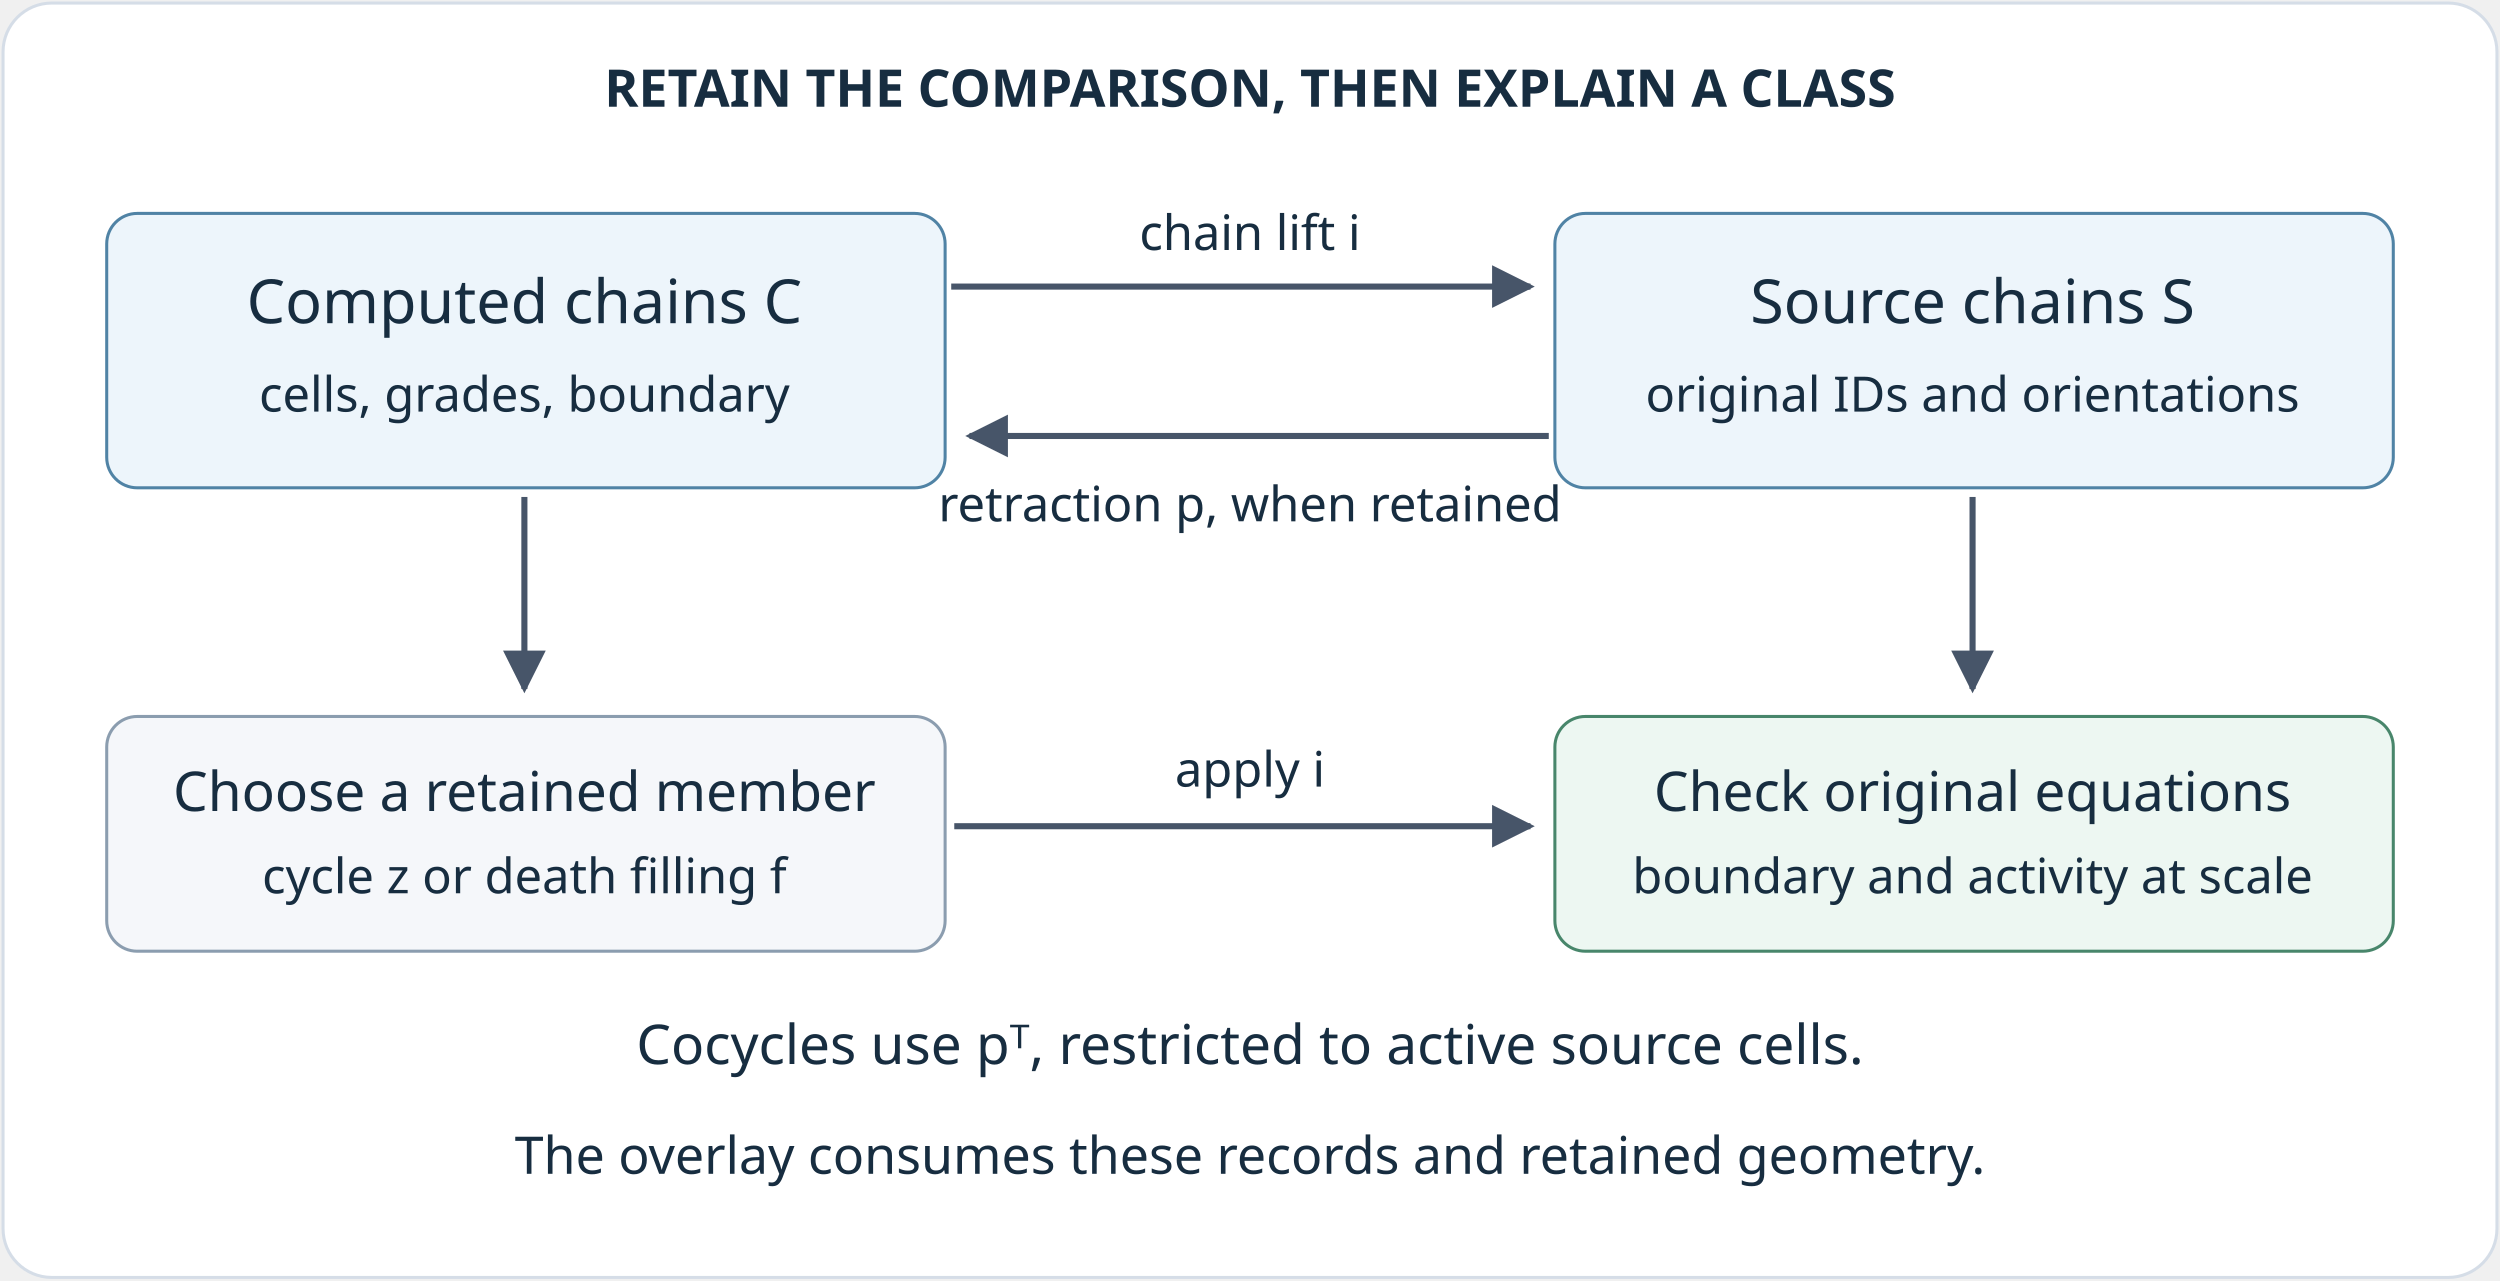
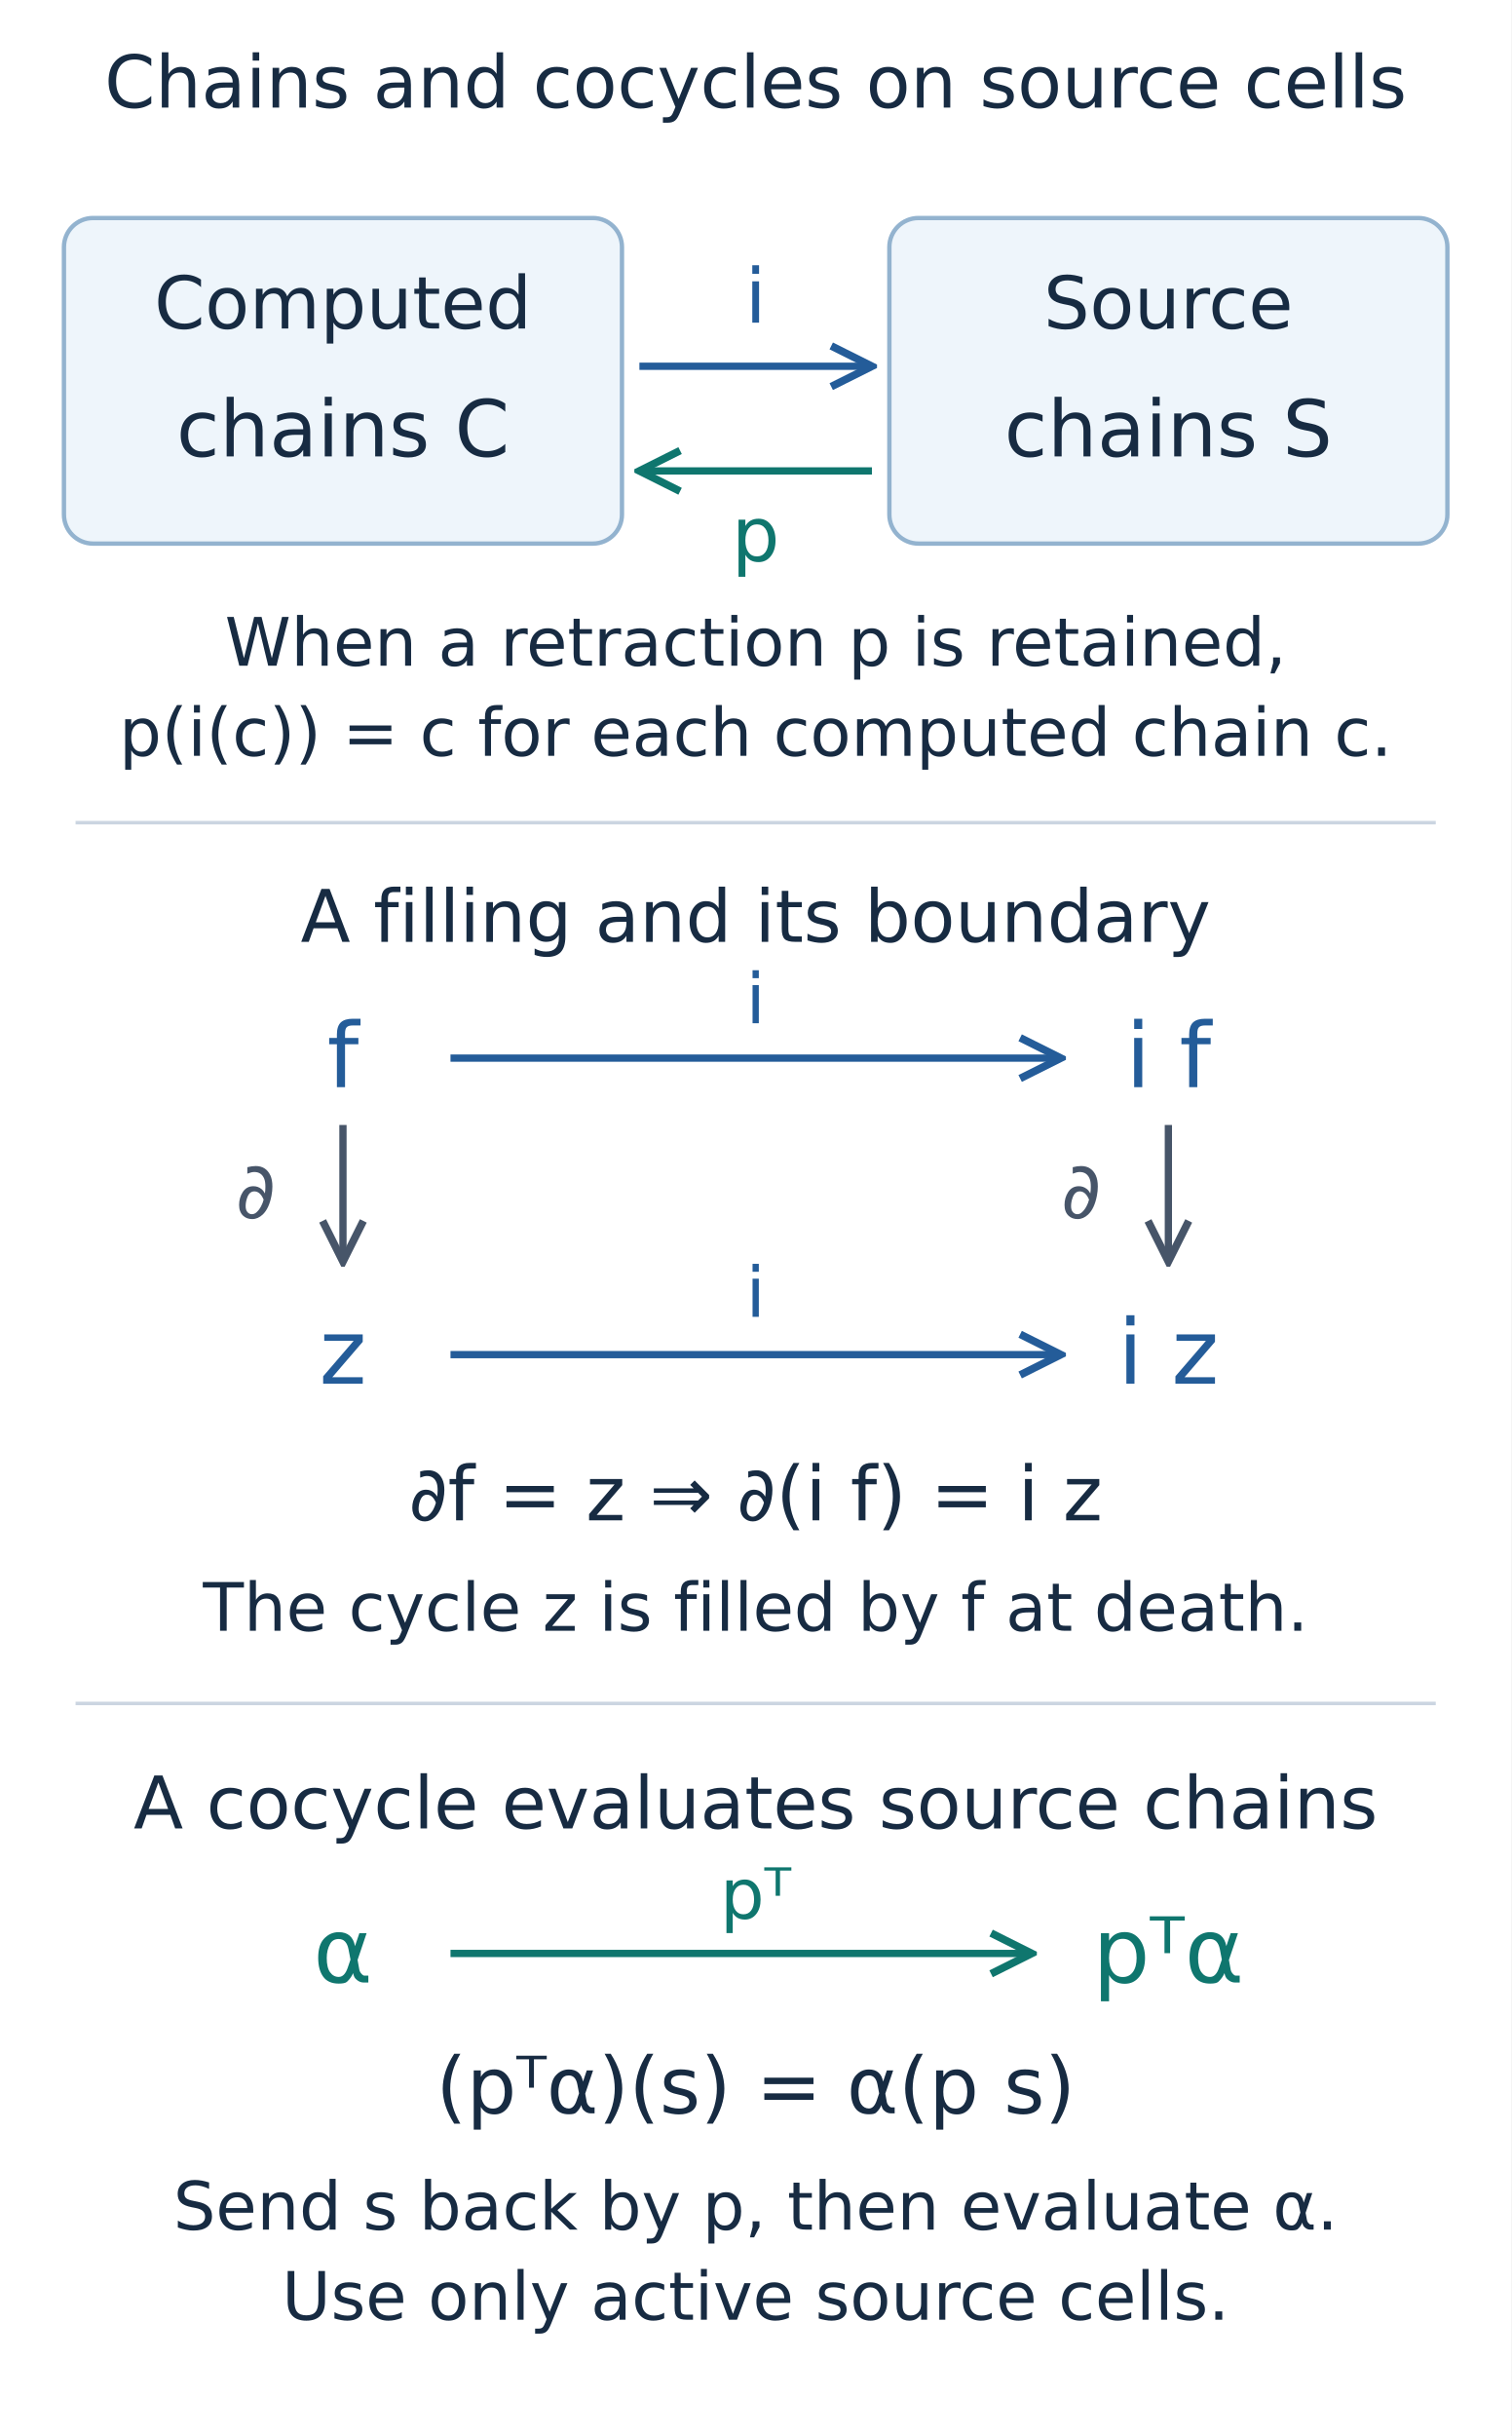
- <svg xmlns="http://www.w3.org/2000/svg" width="820" height="420" viewBox="0 0 820 420" role="img" aria-labelledby="title desc">
+ <svg xmlns="http://www.w3.org/2000/svg" width="520" height="838" viewBox="0 0 520 838" role="img" aria-labelledby="title description">
  <defs>
-     <marker id="arrow" viewBox="0 0 10 10" refX="9" refY="5" markerWidth="7" markerHeight="7" orient="auto">
-       <path d="M0 0L10 5L0 10Z" fill="#475569" />
+     <marker id="lift" viewBox="0 0 10 10" refX="9" refY="5" markerWidth="7" markerHeight="7" orient="auto">
+       <path d="M 1 1 L 9 5 L 1 9" fill="none" stroke="#245c99" stroke-width="1.5" />
+     </marker>
+     <marker id="retraction" viewBox="0 0 10 10" refX="9" refY="5" markerWidth="7" markerHeight="7" orient="auto">
+       <path d="M 1 1 L 9 5 L 1 9" fill="none" stroke="#0f766e" stroke-width="1.5" />
+     </marker>
+     <marker id="boundary" viewBox="0 0 10 10" refX="9" refY="5" markerWidth="7" markerHeight="7" orient="auto">
+       <path d="M 1 1 L 9 5 L 1 9" fill="none" stroke="#475569" stroke-width="1.5" />
    </marker>
  </defs>
-   <rect x="1" y="1" width="818" height="418" rx="16" fill="#fff" stroke="#d5dde7" />
-   <g font-family="system-ui,sans-serif" text-anchor="middle" fill="#172d40">
-     <text x="410" y="35" font-size="17" font-weight="700">RETAIN THE COMPARISON, THEN EXPLAIN A CLASS</text>
-     <rect x="35" y="70" width="275" height="90" rx="10" fill="#edf5fb" stroke="#5083a5" />
-     <text x="172" y="106" font-size="20">Computed chains C</text>
-     <text x="172" y="135" font-size="16">cells, grades, boundary</text>
-     <rect x="510" y="70" width="275" height="90" rx="10" fill="#edf5fb" stroke="#5083a5" />
-     <text x="647" y="106" font-size="20">Source chains S</text>
-     <text x="647" y="135" font-size="16">original IDs and orientations</text>
-     <path d="M312 94H502" stroke="#475569" stroke-width="2" marker-end="url(#arrow)" />
-     <text x="410" y="82" font-size="16">chain lift i</text>
-     <path d="M508 143H318" stroke="#475569" stroke-width="2" marker-end="url(#arrow)" />
-     <text x="410" y="171" font-size="16">retraction p, when retained</text>
-     <path d="M172 163V226" stroke="#475569" stroke-width="2" marker-end="url(#arrow)" />
-     <path d="M647 163V226" stroke="#475569" stroke-width="2" marker-end="url(#arrow)" />
-     <rect x="35" y="235" width="275" height="77" rx="10" fill="#f5f7fa" stroke="#8b9daf" />
-     <text x="172" y="266" font-size="18">Choose a retained member</text>
-     <text x="172" y="293" font-size="16">cycle z or death filling f</text>
-     <rect x="510" y="235" width="275" height="77" rx="10" fill="#edf7f2" stroke="#48866b" />
-     <text x="647" y="266" font-size="18">Check original equations</text>
-     <text x="647" y="293" font-size="16">boundary and activity at scale</text>
-     <path d="M313 271H502" stroke="#475569" stroke-width="2" marker-end="url(#arrow)" />
-     <text x="410" y="258" font-size="16">apply i</text>
-     <text x="410" y="349" font-size="18">Cocycles use pᵀ, restricted to active source cells.</text>
-     <text x="410" y="385" font-size="17">The overlay consumes these records and retained geometry.</text>
+   <rect width="520" height="838" fill="white" />
+   <g font-family="DejaVu Sans, sans-serif" fill="#172b42" text-anchor="middle">
+     <text x="260" y="37" font-size="25" fill="#172b42">Chains and cocycles on source cells</text>
+     <rect x="22" y="75" width="192" height="112" rx="10" fill="#eef5fb" stroke="#93b3cf" stroke-width="1.5" />
+     <text x="118" y="113" font-size="25" fill="#172b42">Computed</text>
+     <text x="118" y="157" font-size="27" fill="#172b42">chains C</text>
+     <rect x="306" y="75" width="192" height="112" rx="10" fill="#eef5fb" stroke="#93b3cf" stroke-width="1.5" />
+     <text x="402" y="113" font-size="25" fill="#172b42">Source</text>
+     <text x="402" y="157" font-size="27" fill="#172b42">chains S</text>
+     <path d="M 220 126 L 300 126" stroke="#245c99" stroke-width="2.5" fill="none" marker-end="url(#lift)" />
+     <text x="260" y="111" font-size="26" fill="#245c99">i</text>
+     <path d="M 300 162 L 220 162" stroke="#0f766e" stroke-width="2.5" fill="none" marker-end="url(#retraction)" />
+     <text x="260" y="193" font-size="26" fill="#0f766e">p</text>
+     <text x="260" y="229" font-size="23" fill="#172b42">When a retraction p is retained,</text>
+     <text x="260" y="260" font-size="23" fill="#172b42">p(i(c)) = c for each computed chain c.</text>
+     <path d="M 26 283 H 494" stroke="#cbd5e1" stroke-width="1.2" />
+     <text x="260" y="324" font-size="25" fill="#172b42">A filling and its boundary</text>
+     <text x="118" y="374" font-size="31" fill="#245c99">f</text>
+     <text x="402" y="374" font-size="31" fill="#245c99">i f</text>
+     <path d="M 155 364 L 365 364" stroke="#245c99" stroke-width="2.5" fill="none" marker-end="url(#lift)" />
+     <text x="260" y="352" font-size="24" fill="#245c99">i</text>
+     <path d="M 118 387 L 118 434" stroke="#475569" stroke-width="2.5" fill="none" marker-end="url(#boundary)" />
+     <path d="M 402 387 L 402 434" stroke="#475569" stroke-width="2.5" fill="none" marker-end="url(#boundary)" />
+     <text x="88" y="419" font-size="27" fill="#475569">∂</text>
+     <text x="372" y="419" font-size="27" fill="#475569">∂</text>
+     <text x="118" y="476" font-size="31" fill="#245c99">z</text>
+     <text x="402" y="476" font-size="31" fill="#245c99">i z</text>
+     <path d="M 155 466 L 365 466" stroke="#245c99" stroke-width="2.5" fill="none" marker-end="url(#lift)" />
+     <text x="260" y="453" font-size="24" fill="#245c99">i</text>
+     <text x="260" y="523" font-size="26" fill="#172b42">∂f = z   ⇒   ∂(i f) = i z</text>
+     <text x="260" y="561" font-size="23" fill="#172b42">The cycle z is filled by f at death.</text>
+     <path d="M 26 586 H 494" stroke="#cbd5e1" stroke-width="1.2" />
+     <text x="260" y="629" font-size="25" fill="#172b42">A cocycle evaluates source chains</text>
+     <text x="118" y="682" font-size="31" fill="#0f766e">α</text>
+     <text x="402" y="682" font-size="31" fill="#0f766e">pᵀα</text>
+     <path d="M 155 672 L 355 672" stroke="#0f766e" stroke-width="2.5" fill="none" marker-end="url(#retraction)" />
+     <text x="260" y="660" font-size="24" fill="#0f766e">pᵀ</text>
+     <text x="260" y="727" font-size="27" fill="#172b42">(pᵀα)(s) = α(p s)</text>
+     <text x="260" y="767" font-size="23" fill="#172b42">Send s back by p, then evaluate α.</text>
+     <text x="260" y="798" font-size="23" fill="#172b42">Use only active source cells.</text>
  </g>
</svg>
